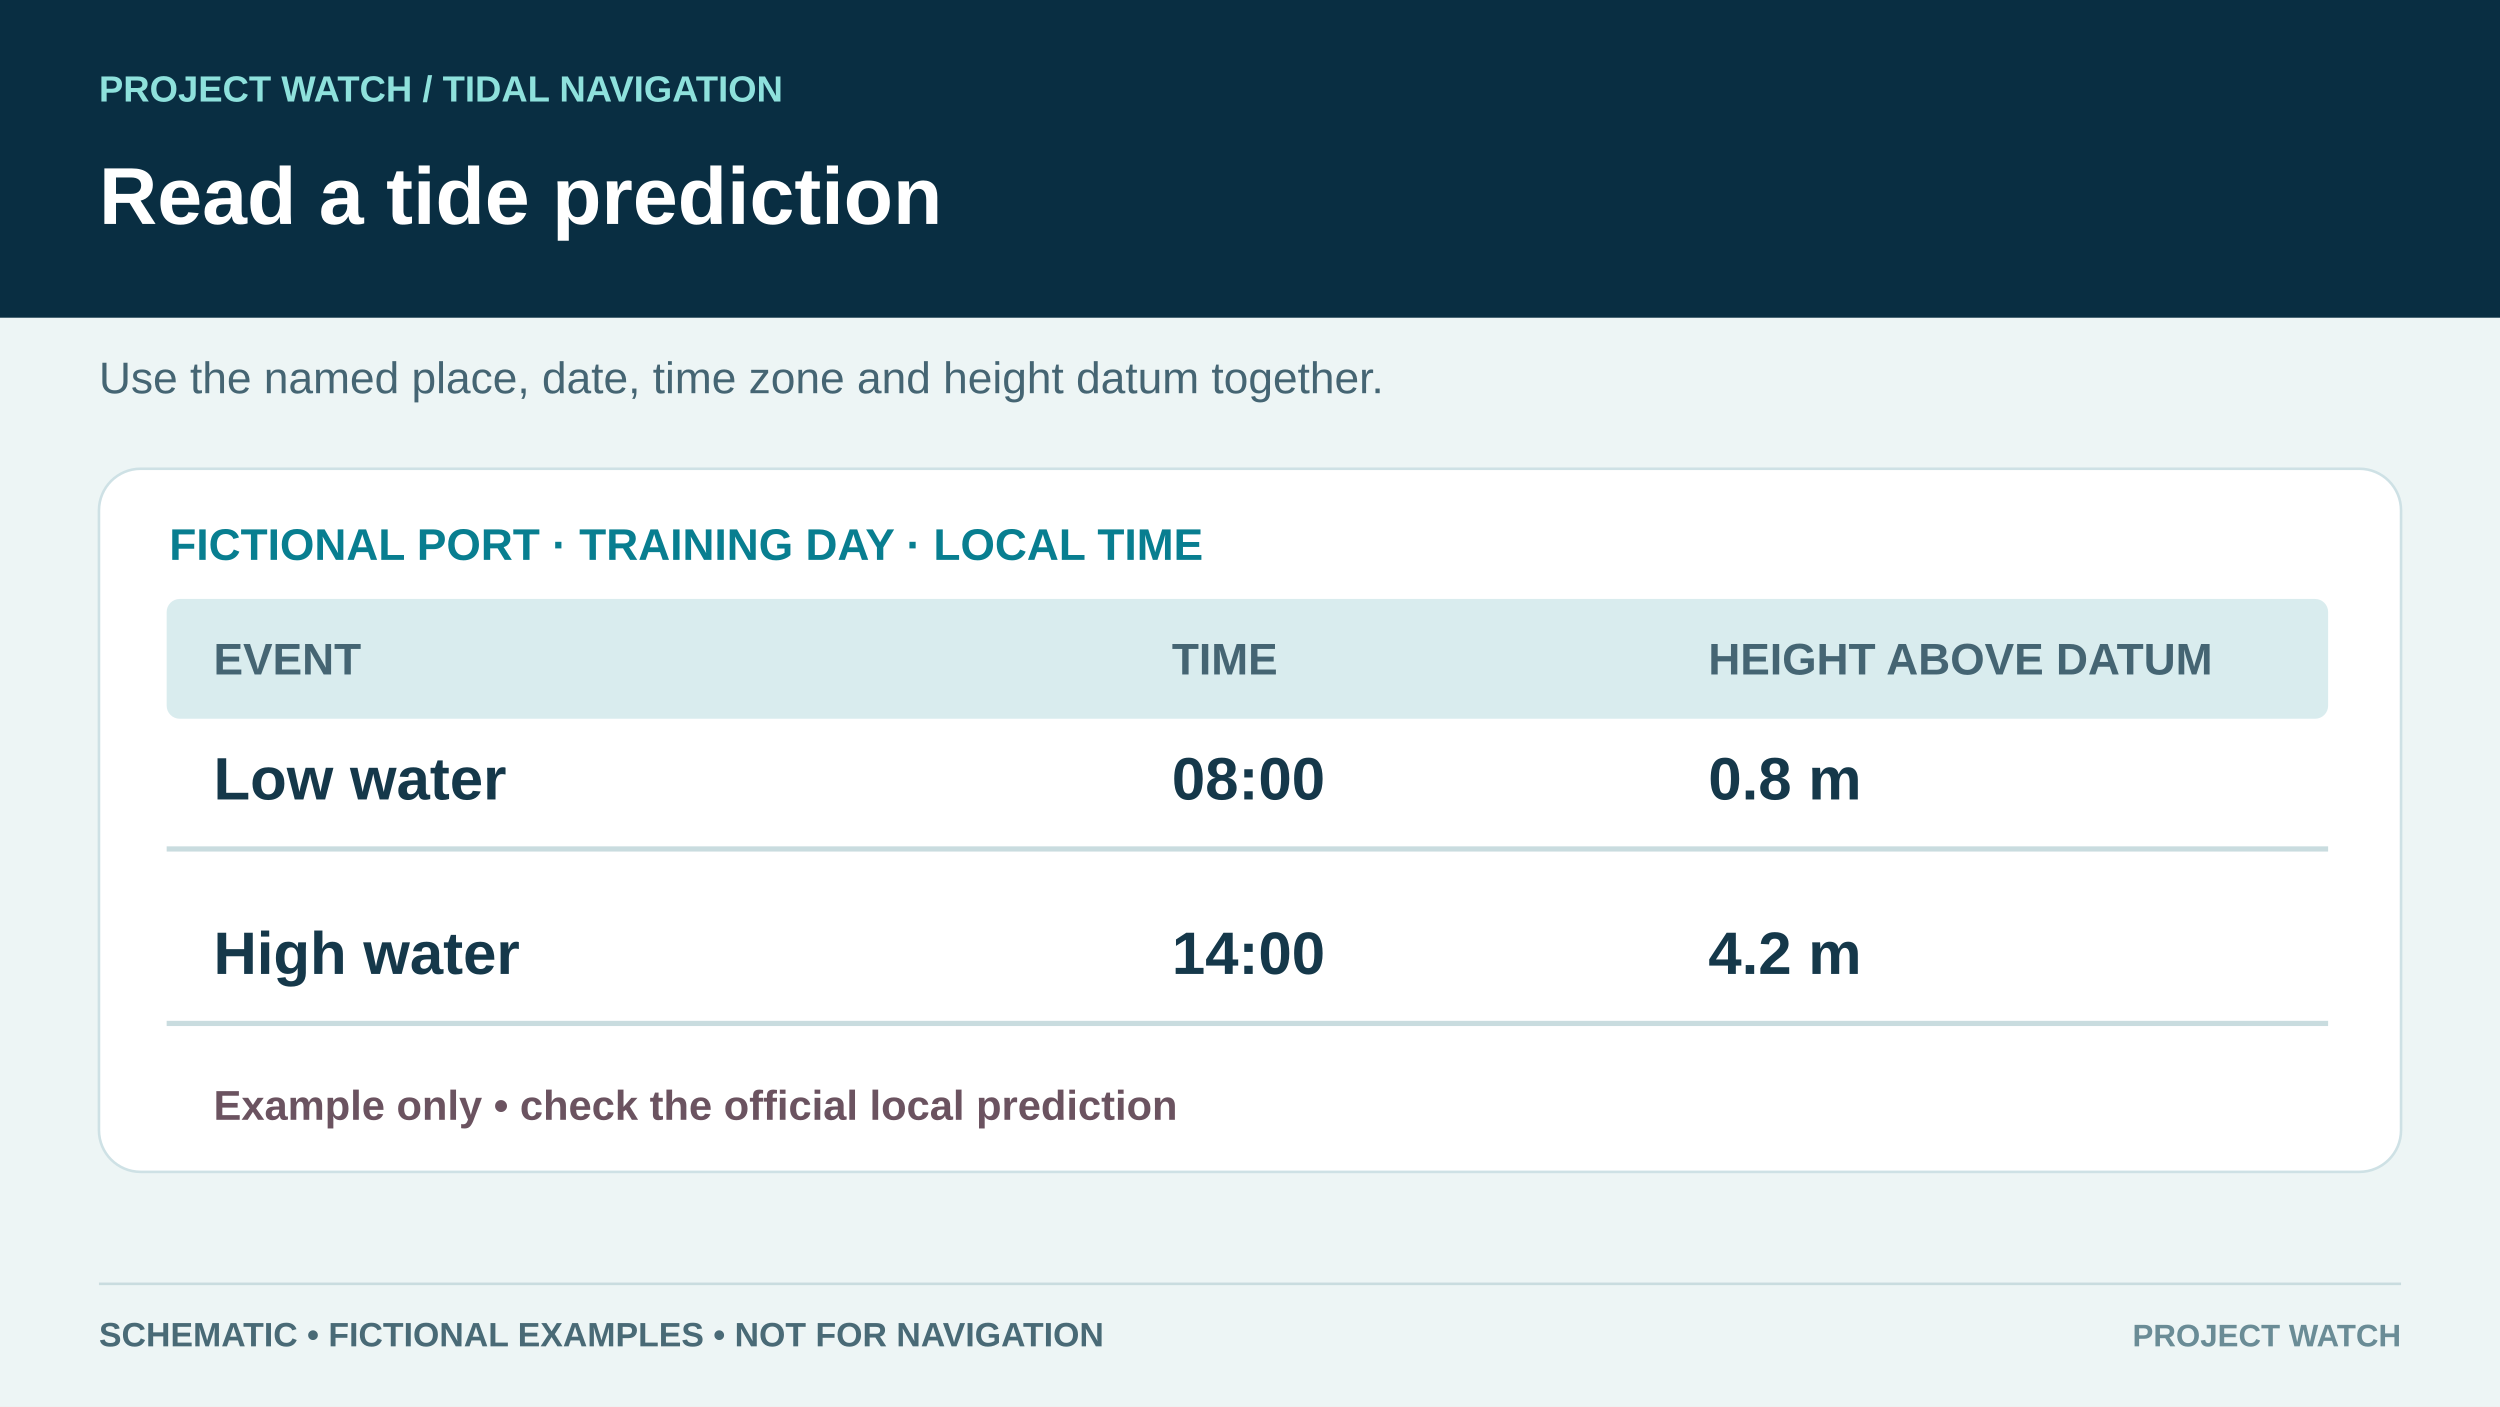
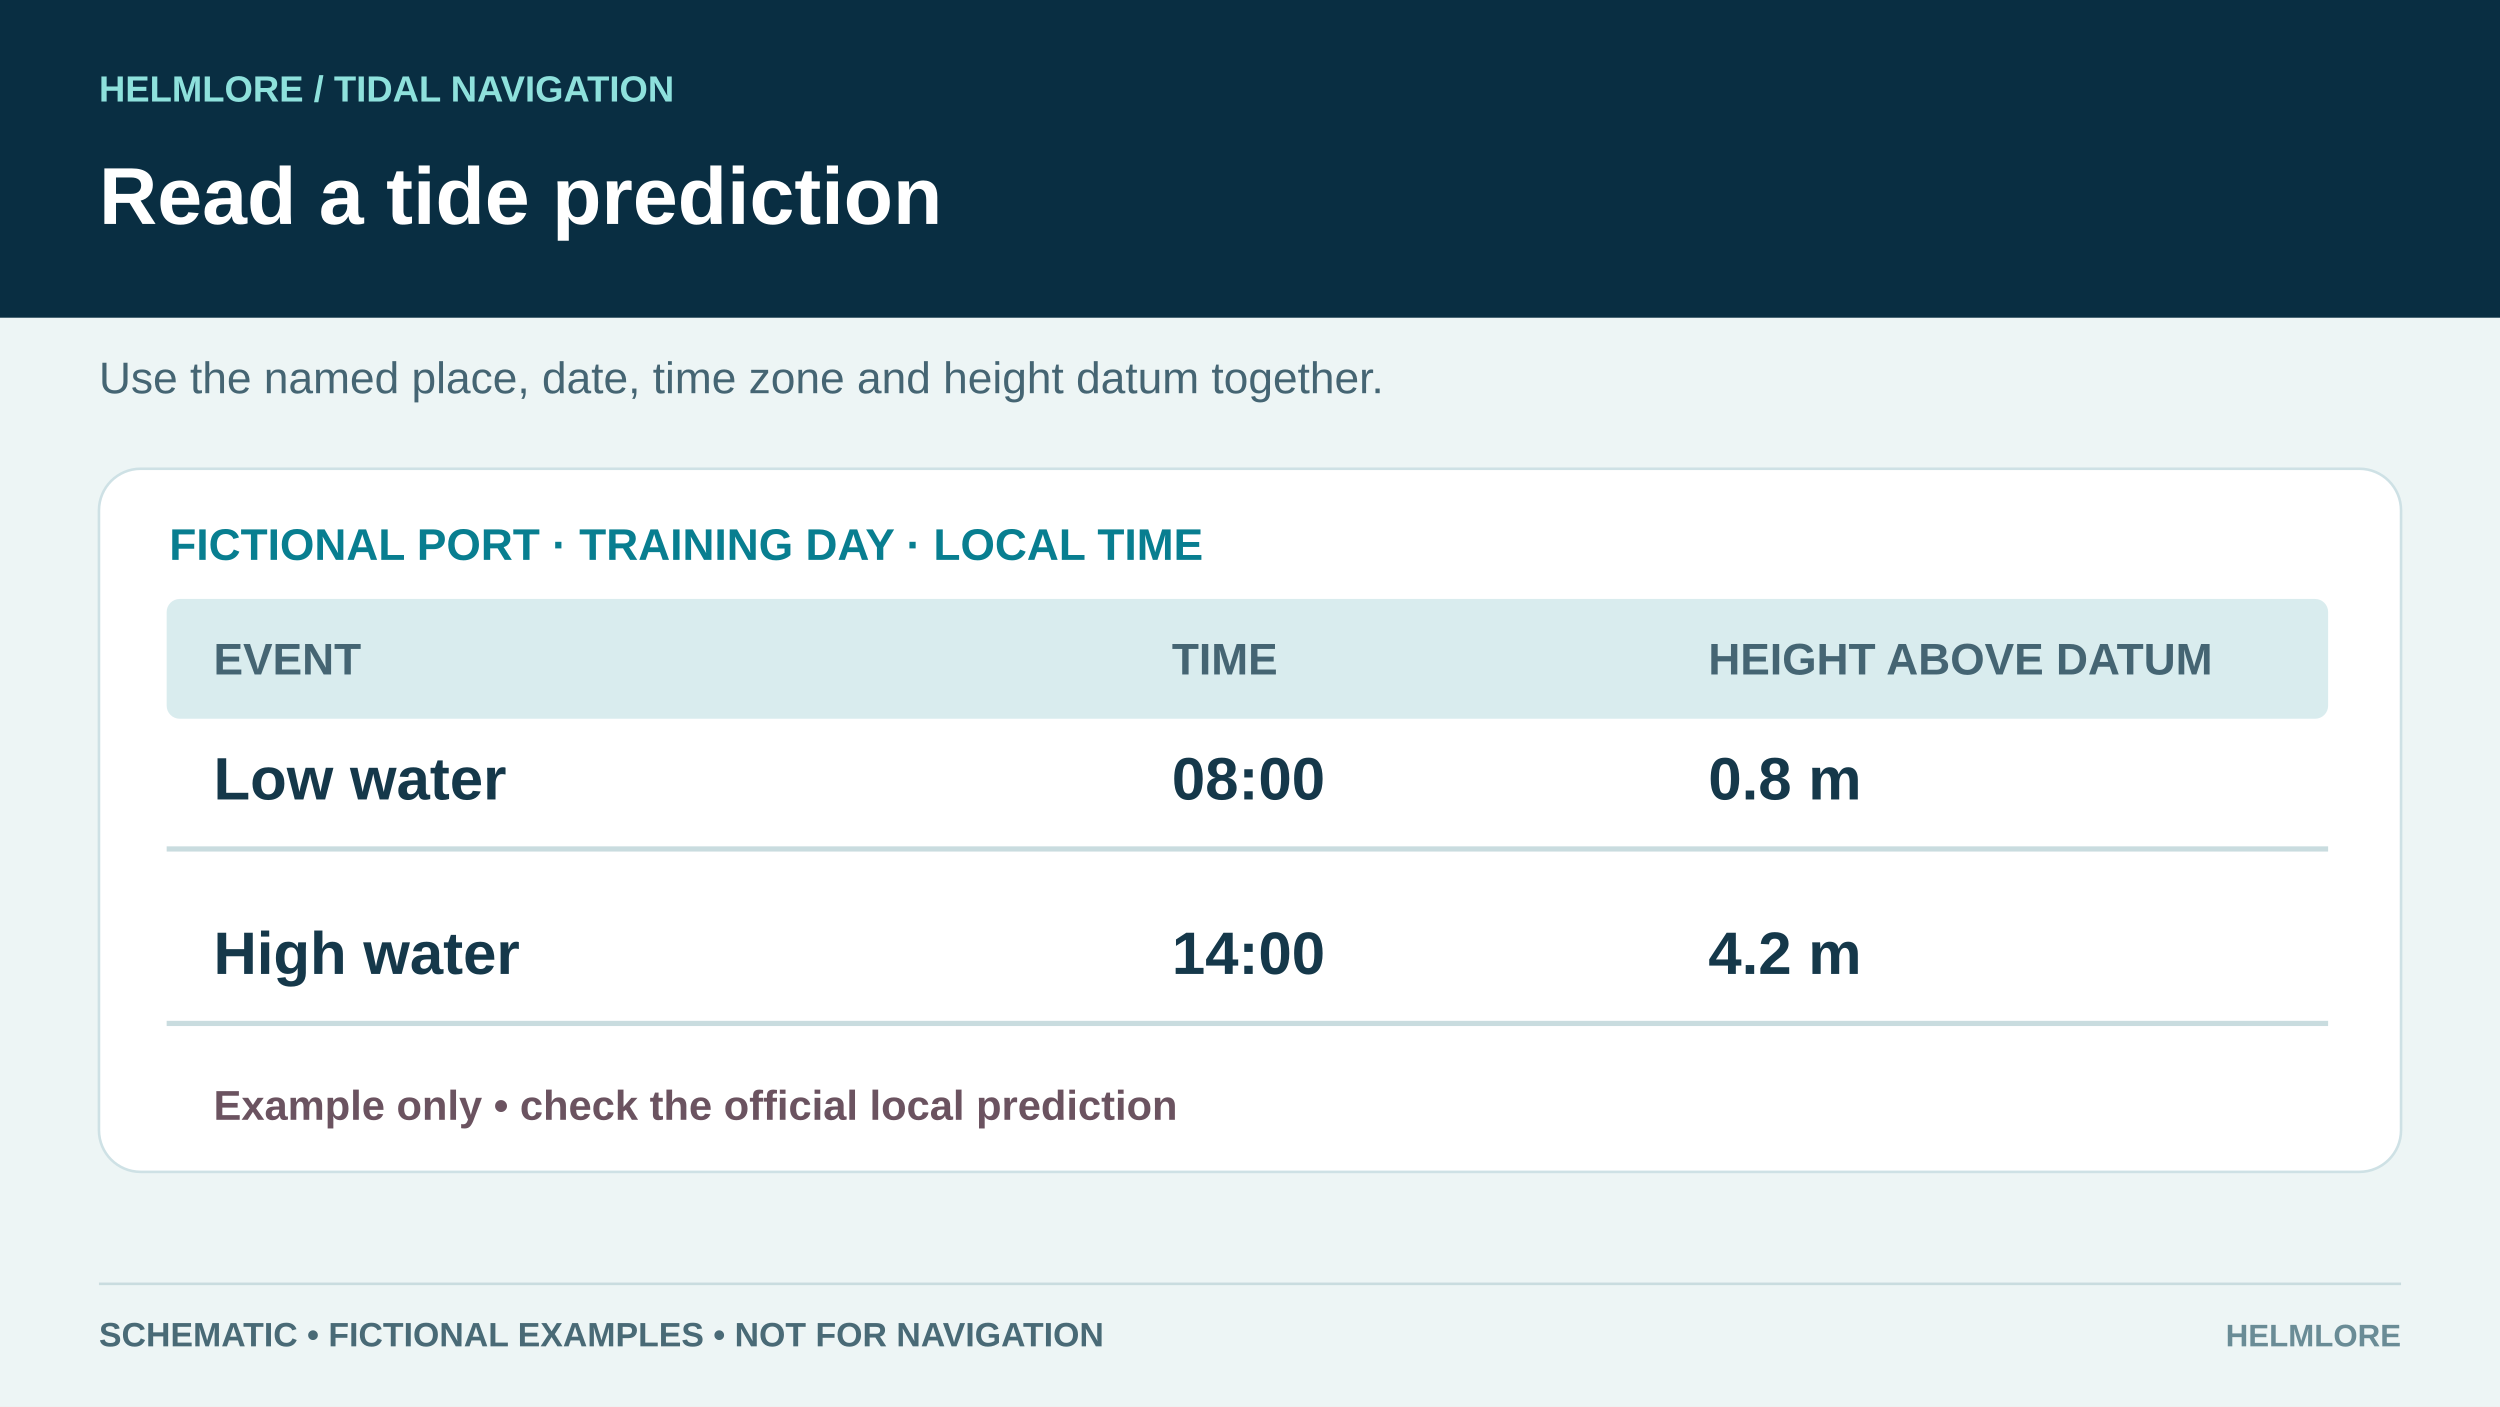
<svg xmlns="http://www.w3.org/2000/svg" viewBox="0 0 960 540" role="img" aria-labelledby="title desc" font-family="Arial, Helvetica, sans-serif">
  <defs>
    <linearGradient id="sea" x2="0" y2="1">
      <stop stop-color="#97deed" />
      <stop offset="1" stop-color="#16849e" />
    </linearGradient>
  </defs>
  <rect width="960" height="540" fill="#edf5f5" />
  <rect width="960" height="122" fill="#092e42" />
-   <text x="38" y="39" fill="#8ee1dc" font-size="14" font-weight="700">PROJECT WATCH  /  TIDAL NAVIGATION</text>
+   <text x="38" y="39" fill="#8ee1dc" font-size="14" font-weight="700">HELMLORE  /  TIDAL NAVIGATION</text>
  <text x="38" y="86" fill="#fff" font-size="31" font-weight="700">Read a tide prediction</text>
  <text x="38" y="151" fill="#456573" font-size="17" font-weight="500">Use the named place, date, time zone and height datum together.</text>
  <rect x="38" y="180" width="884" height="270" rx="16" fill="#ffffff" stroke="#cee1e5" />
  <text x="65" y="215" fill="#087e90" font-size="17" font-weight="800">FICTIONAL PORT  ·  TRAINING DAY  ·  LOCAL TIME</text>
  <rect x="64" y="230" width="830" height="46" rx="5" fill="#d9ecee" />
  <text x="82" y="259" fill="#456573" font-size="17" font-weight="800">EVENT</text>
  <text x="450" y="259" fill="#456573" font-size="17" font-weight="800">TIME</text>
  <text x="656" y="259" fill="#456573" font-size="17" font-weight="800">HEIGHT ABOVE DATUM</text>
  <path d="M64 326L894 326" fill="none" stroke="#c9dcdf" stroke-width="2" />
  <path d="M64 393L894 393" fill="none" stroke="#c9dcdf" stroke-width="2" />
  <text x="82" y="307" fill="#15384a" font-size="23" font-weight="600">Low water</text>
  <text x="450" y="307" fill="#15384a" font-size="23" font-weight="600">08:00</text>
  <text x="656" y="307" fill="#15384a" font-size="23" font-weight="600">0.8 m</text>
  <text x="82" y="374" fill="#15384a" font-size="23" font-weight="600">High water</text>
  <text x="450" y="374" fill="#15384a" font-size="23" font-weight="600">14:00</text>
  <text x="656" y="374" fill="#15384a" font-size="23" font-weight="600">4.2 m</text>
  <text x="82" y="430" fill="#6b5360" font-size="16" font-weight="600">Example only • check the official local prediction</text>
  <path d="M38 493H922" stroke="#c9dcdf" />
  <text x="38" y="517" fill="#496a76" font-size="13" font-weight="700">SCHEMATIC • FICTIONAL EXAMPLES • NOT FOR NAVIGATION</text>
-   <text x="922" y="517" fill="#6a8c96" font-size="12" font-weight="700" text-anchor="end">PROJECT WATCH</text>
+   <text x="922" y="517" fill="#6a8c96" font-size="12" font-weight="700" text-anchor="end">HELMLORE</text>
</svg>
